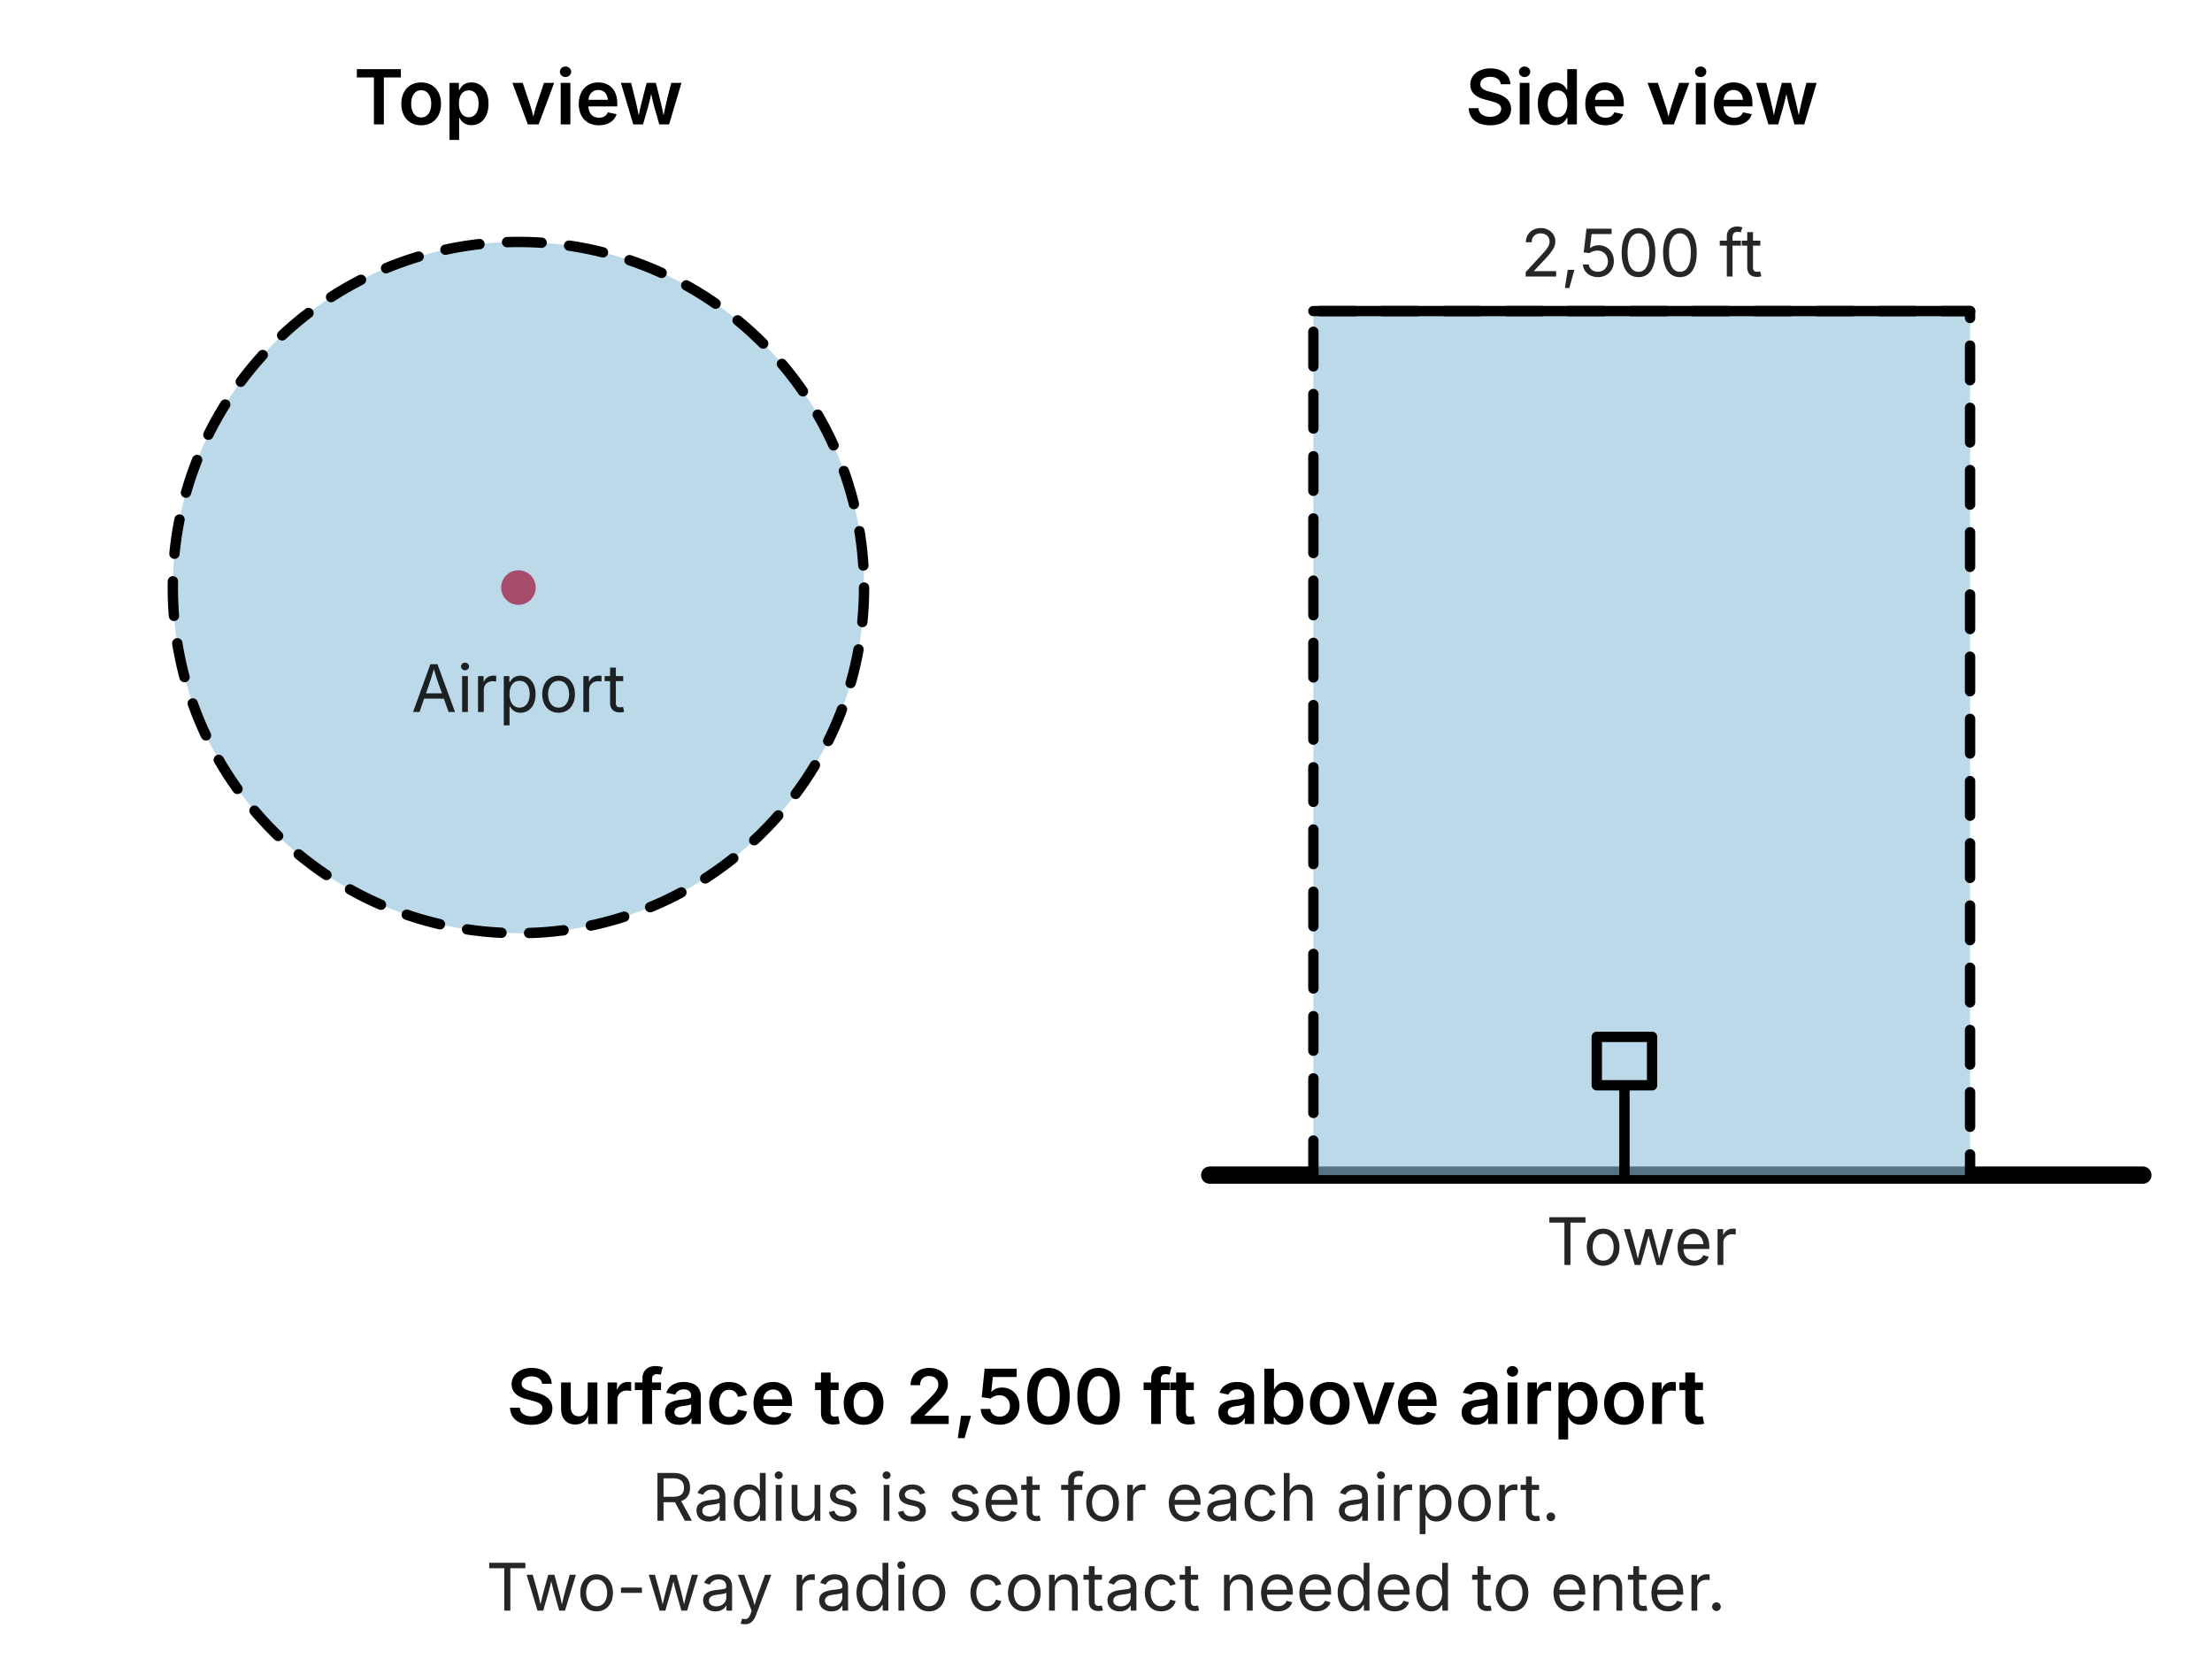
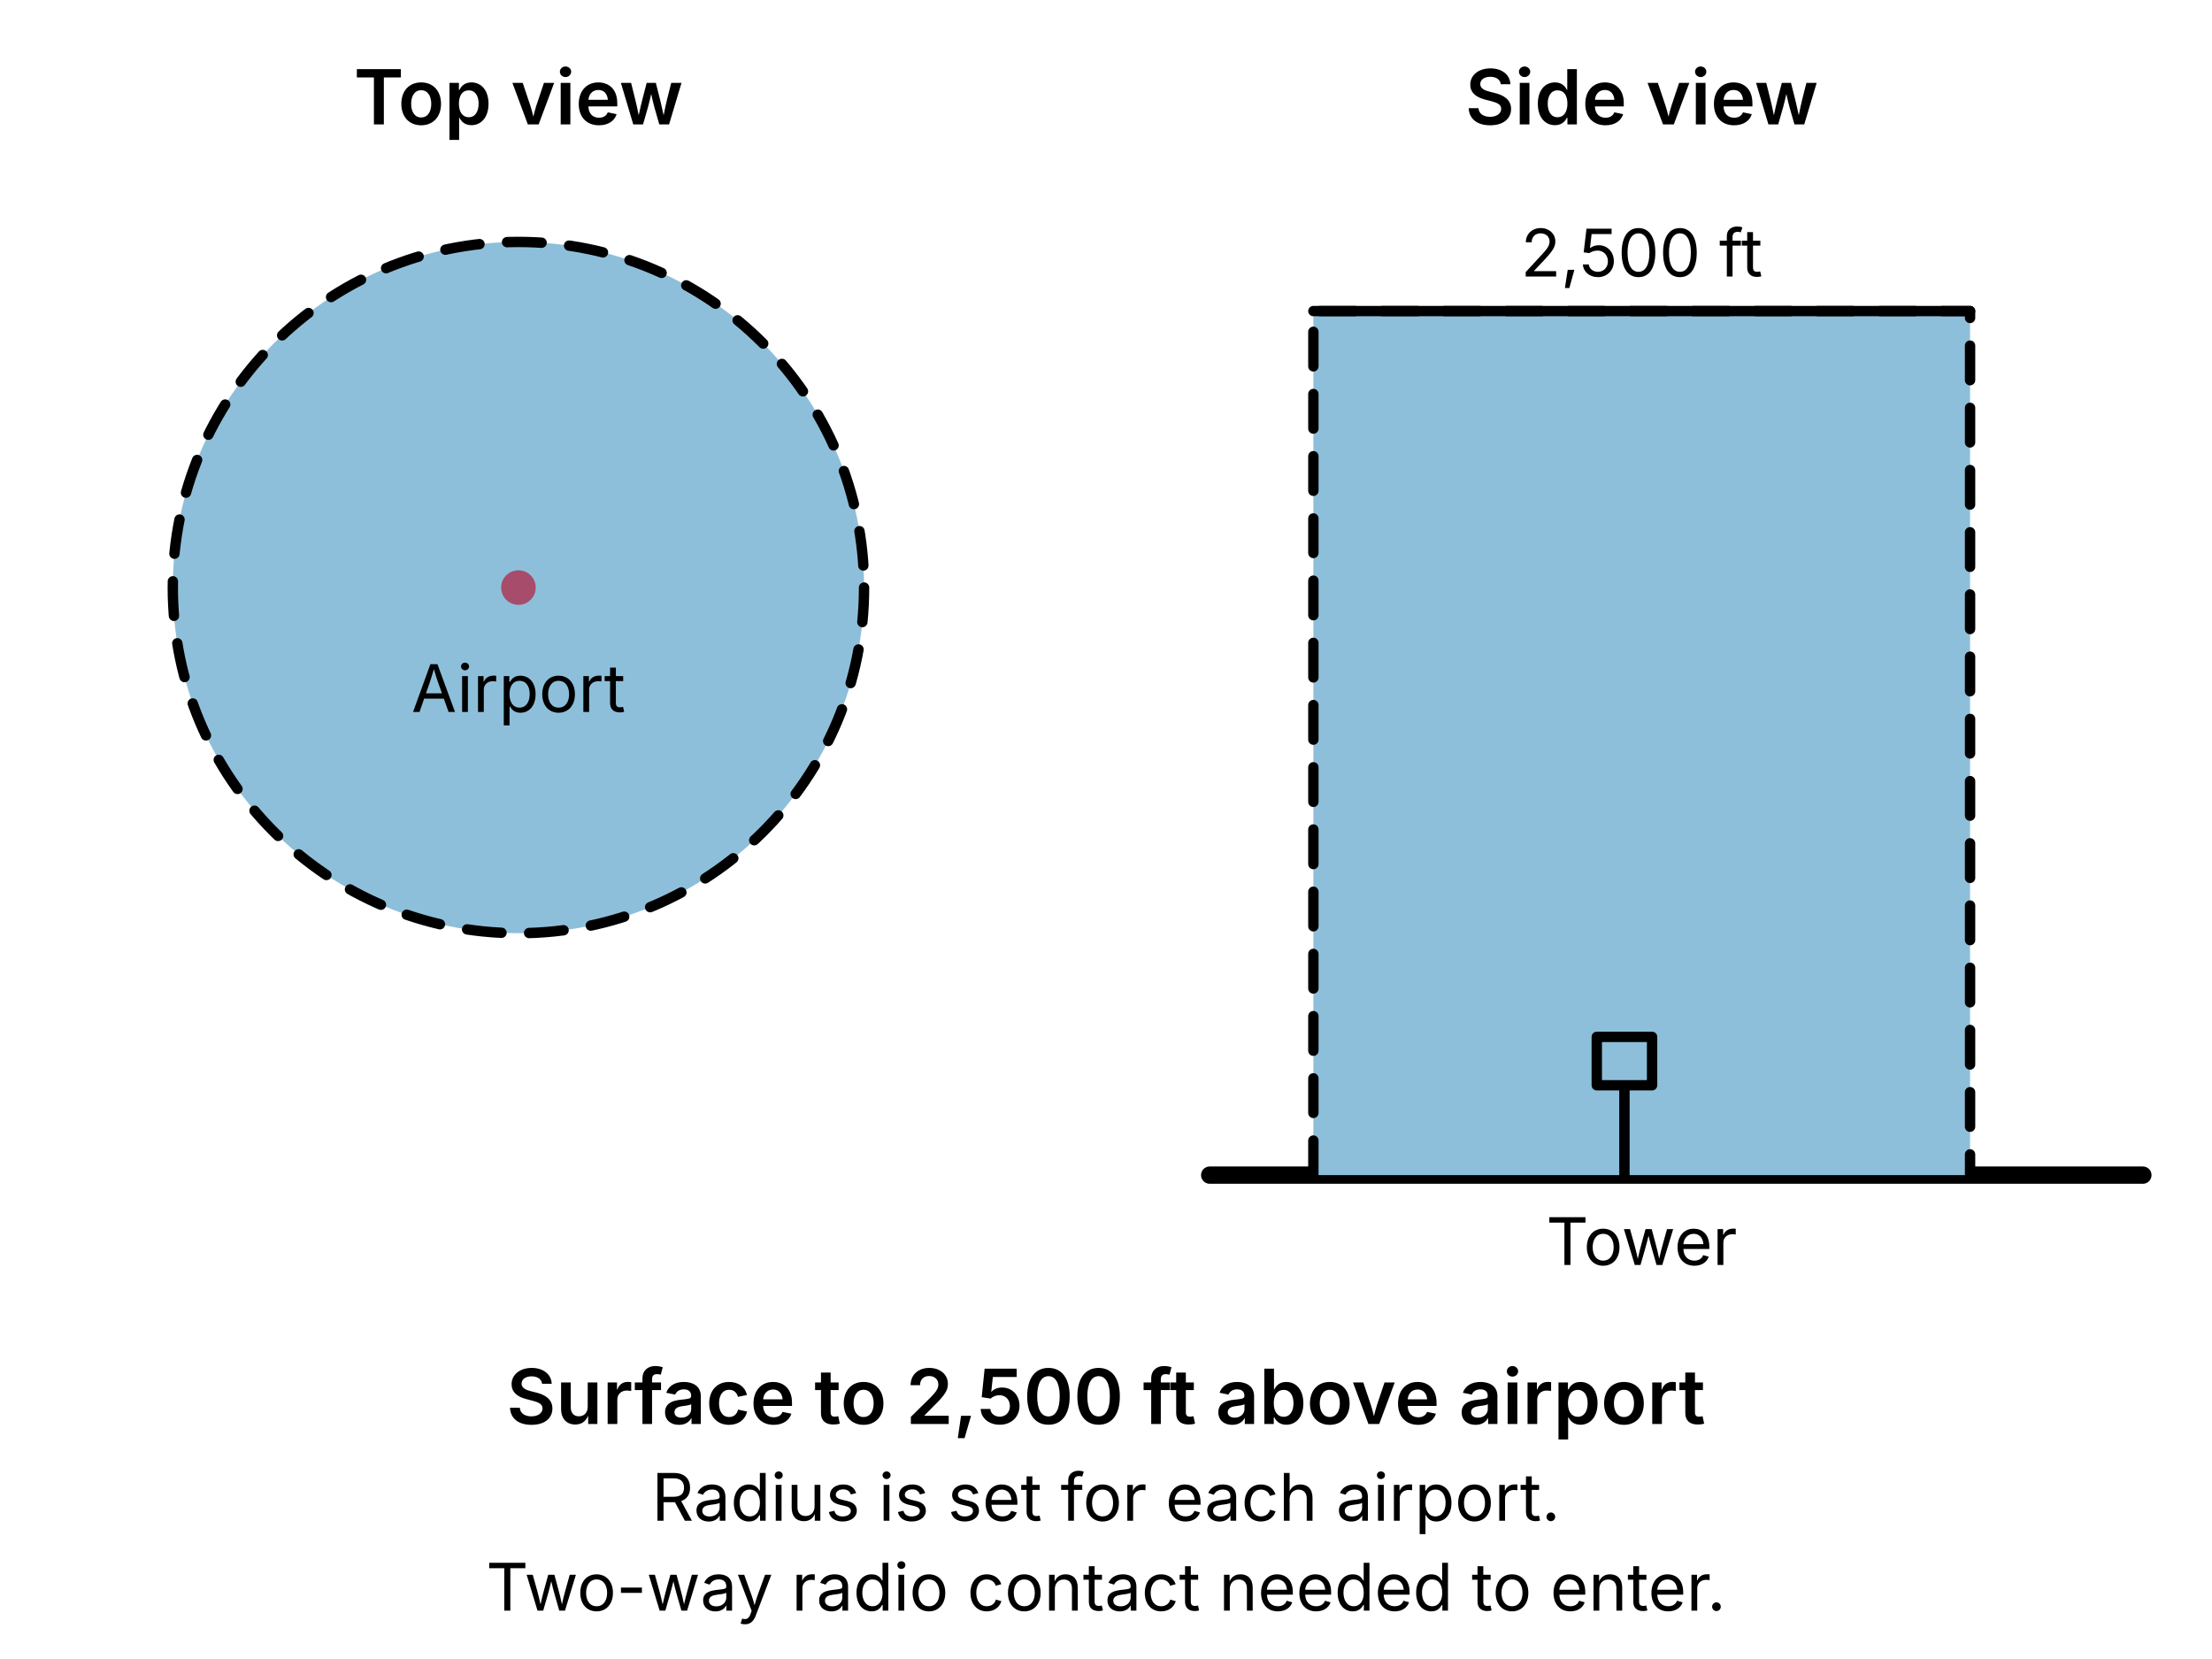
<svg xmlns="http://www.w3.org/2000/svg" viewBox="0 0 640 480" role="img" aria-labelledby="ti de">
-   <style>.t{fill:currentColor;font:600 22px system-ui,-apple-system,"Segoe UI",sans-serif}.s{fill:currentColor;font:400 19px system-ui,-apple-system,"Segoe UI",sans-serif;opacity:.85}.o{fill:none;stroke:currentColor;stroke-width:3;stroke-linejoin:round;stroke-linecap:round}.d{stroke-dasharray:10 8}.m{text-anchor:middle}.e{text-anchor:end}.sky{fill:var(--palette-sky,#8EBFDA);fill-opacity:.6}.lav{fill:var(--palette-lavender,#B9ADDF);fill-opacity:.6}.mint{fill:var(--palette-mint,#AAD4C4);fill-opacity:.6}.rose{fill:var(--palette-rose,#DFA7B8);fill-opacity:.6}.warn{fill:var(--status-overdue,#B0413C);fill-opacity:.35}.acc{stroke:var(--palette-berry,#A84C6B);fill:none;stroke-width:4}.ar{stroke:var(--palette-berry,#A84C6B)}.ah{fill:var(--palette-berry,#A84C6B)}</style>
+   <style>.t{fill:currentColor;font:600 22px system-ui,-apple-system,"Segoe UI",sans-serif}.s{fill:currentColor;font:400 19px system-ui,-apple-system,"Segoe UI",sans-serif;opacity:var(--diagram-text-opacity,.85)}.o{fill:none;stroke:currentColor;stroke-width:3;stroke-linejoin:round;stroke-linecap:round}.d{stroke-dasharray:10 8}.m{text-anchor:middle}.e{text-anchor:end}.sky{fill:var(--palette-sky,#8EBFDA);fill-opacity:var(--diagram-fill-opacity,.6)}.lav{fill:var(--palette-lavender,#B9ADDF);fill-opacity:var(--diagram-fill-opacity,.6)}.mint{fill:var(--palette-mint,#AAD4C4);fill-opacity:var(--diagram-fill-opacity,.6)}.rose{fill:var(--palette-rose,#DFA7B8);fill-opacity:var(--diagram-fill-opacity,.6)}.warn{fill:var(--diagram-overdue,#B0413C);fill-opacity:.35}.acc{stroke:var(--palette-berry,#A84C6B);fill:none;stroke-width:4}.ar{stroke:var(--palette-berry,#A84C6B)}.ah{fill:var(--palette-berry,#A84C6B)}</style>
  <text class="t m" x="150" y="36">Top view</text>
  <text class="t m" x="475" y="36">Side view</text>
  <circle cx="150" cy="170" r="100" class="sky" />
  <circle cx="150" cy="170" r="100" class="o d" />
  <circle cx="150" cy="170" r="5" class="ah" />
  <text class="s m" x="150" y="206">Airport</text>
  <path class="o" d="M350 340H620" style="stroke-width:5" />
  <path class="sky" d="M380 90h190v250H380z" />
  <path class="o d" d="M380 340V90H570V340" />
  <path class="o" d="M380 90H570" />
  <path class="o" d="M470 340v-26M462 314h16v-14h-16z" />
  <text class="s m" x="475" y="366">Tower</text>
  <text class="s m" x="475" y="80">2,500 ft</text>
  <text class="t m" x="320" y="412">Surface to 2,500 ft above airport</text>
  <text class="s m" x="320" y="440">Radius is set for each airport.</text>
  <text class="s m" x="320" y="466">Two-way radio contact needed to enter.</text>
</svg>
